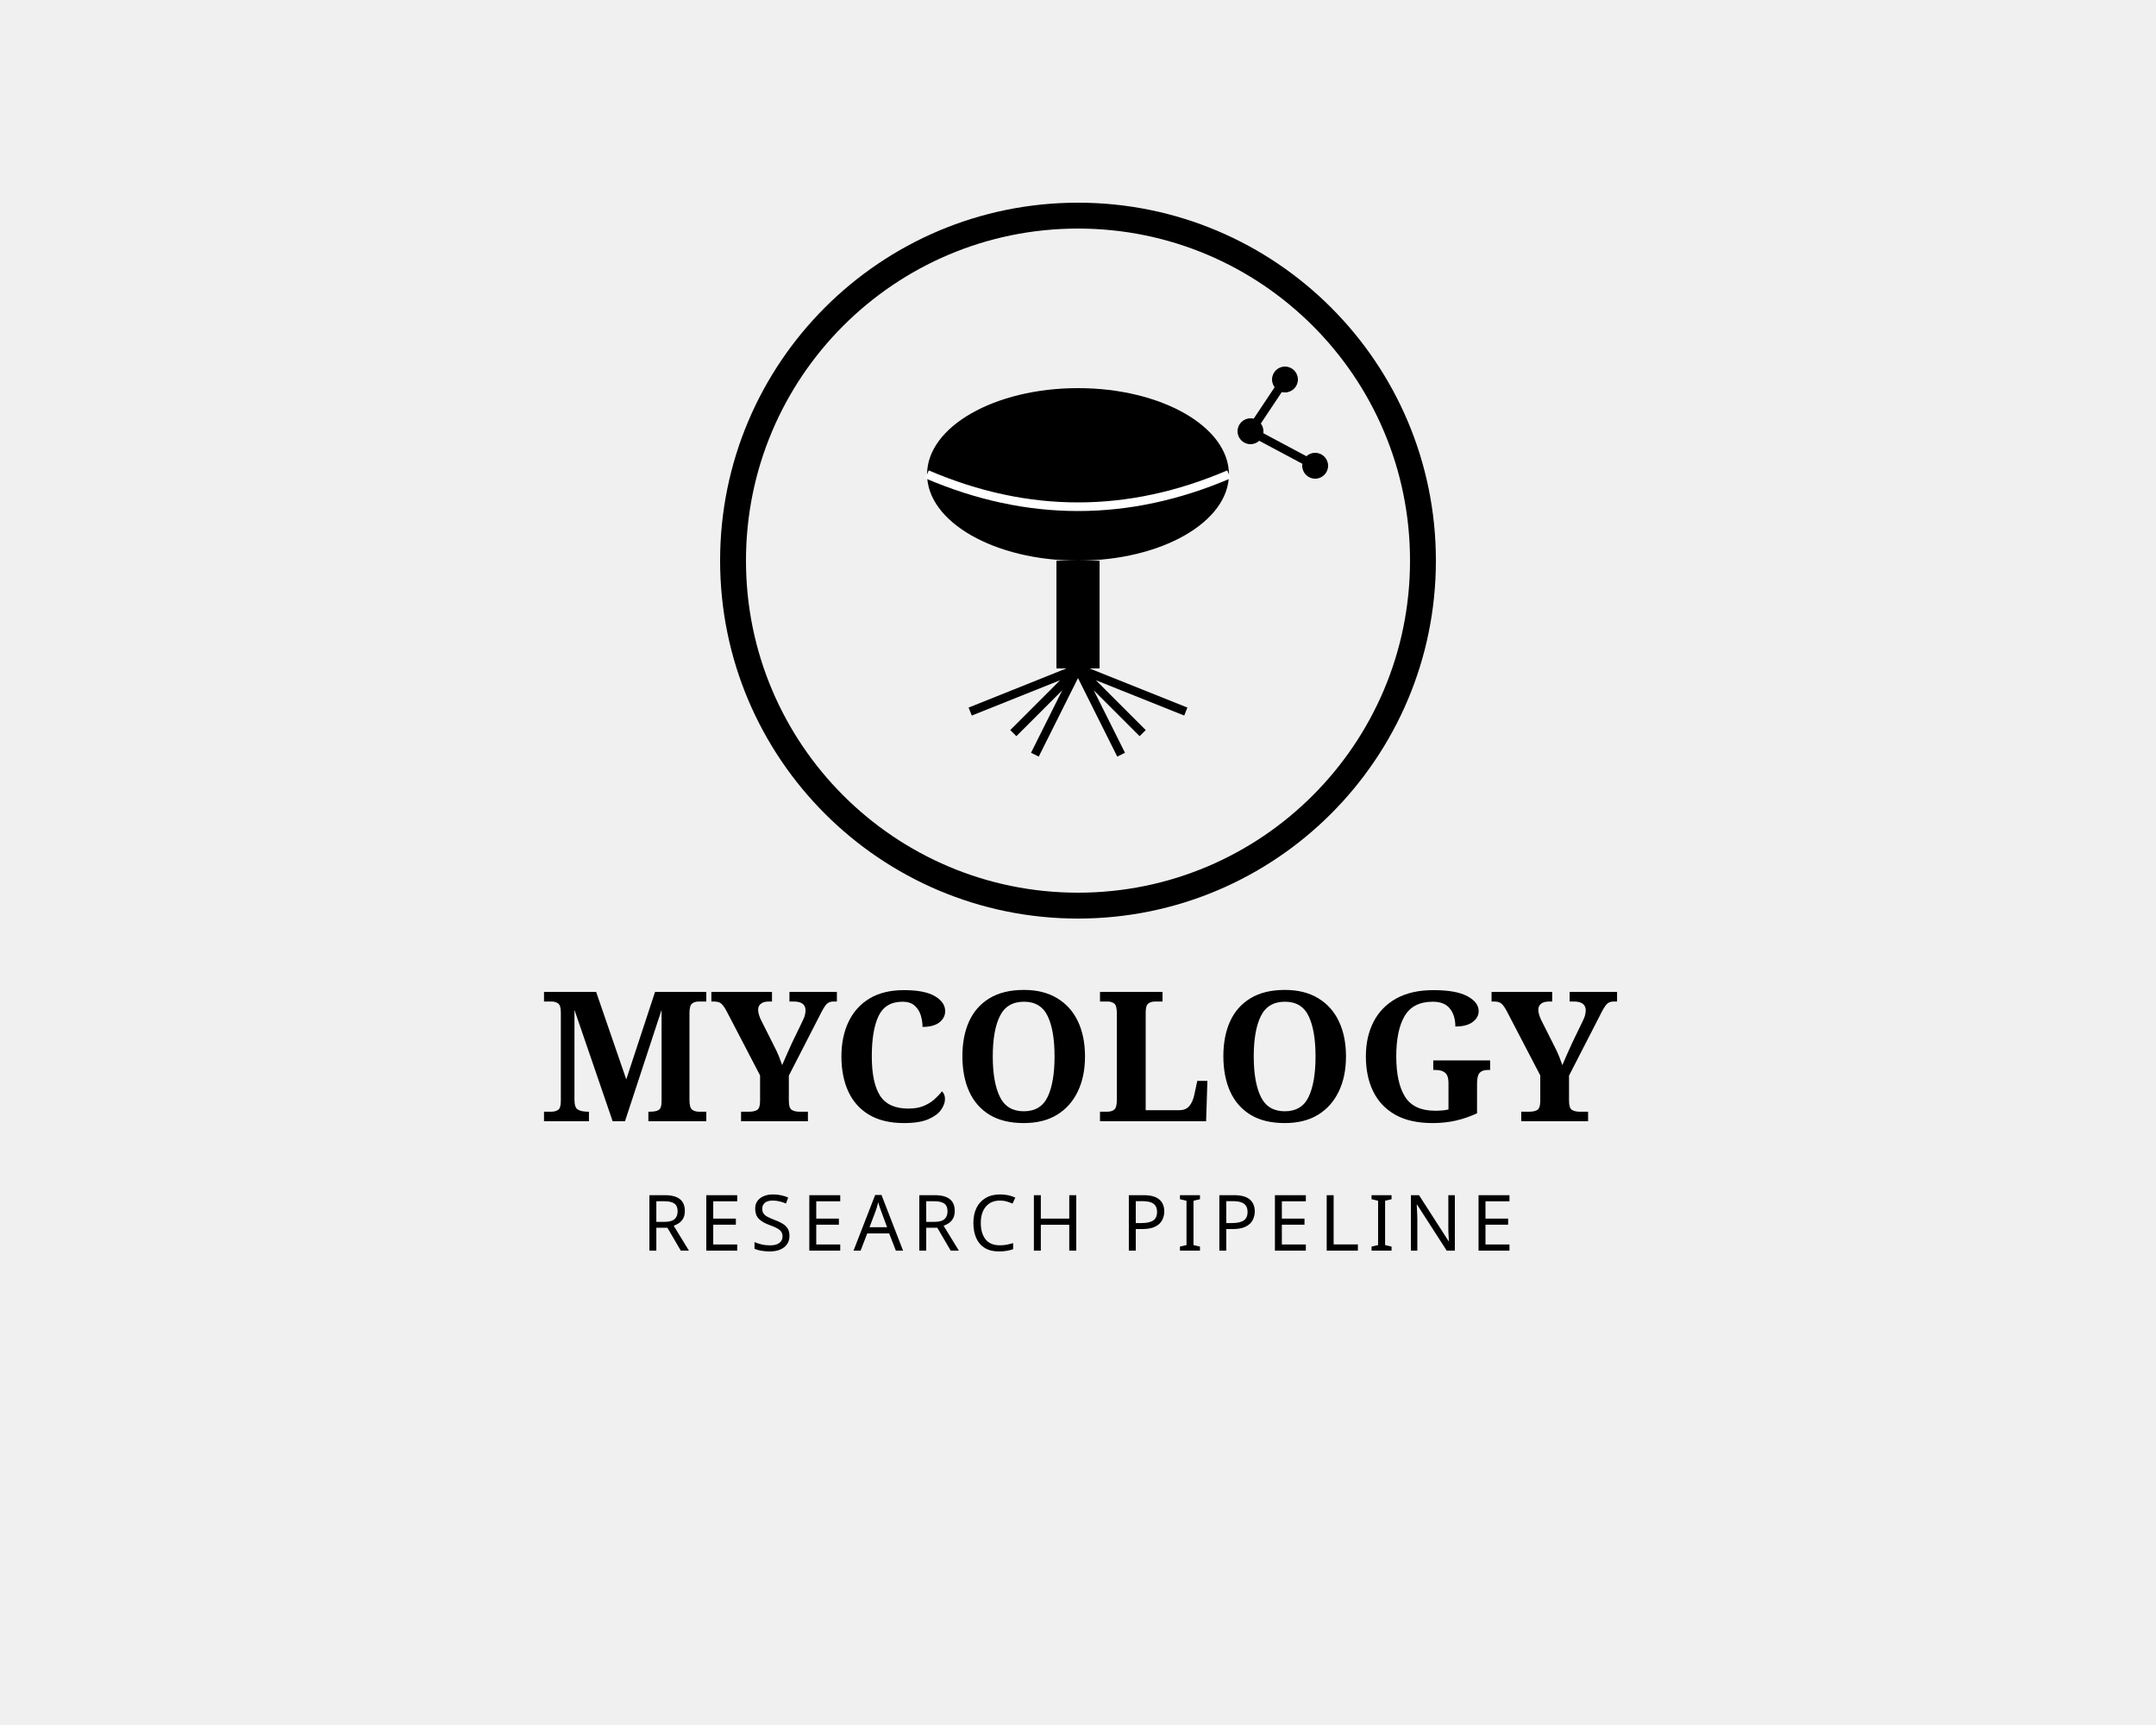
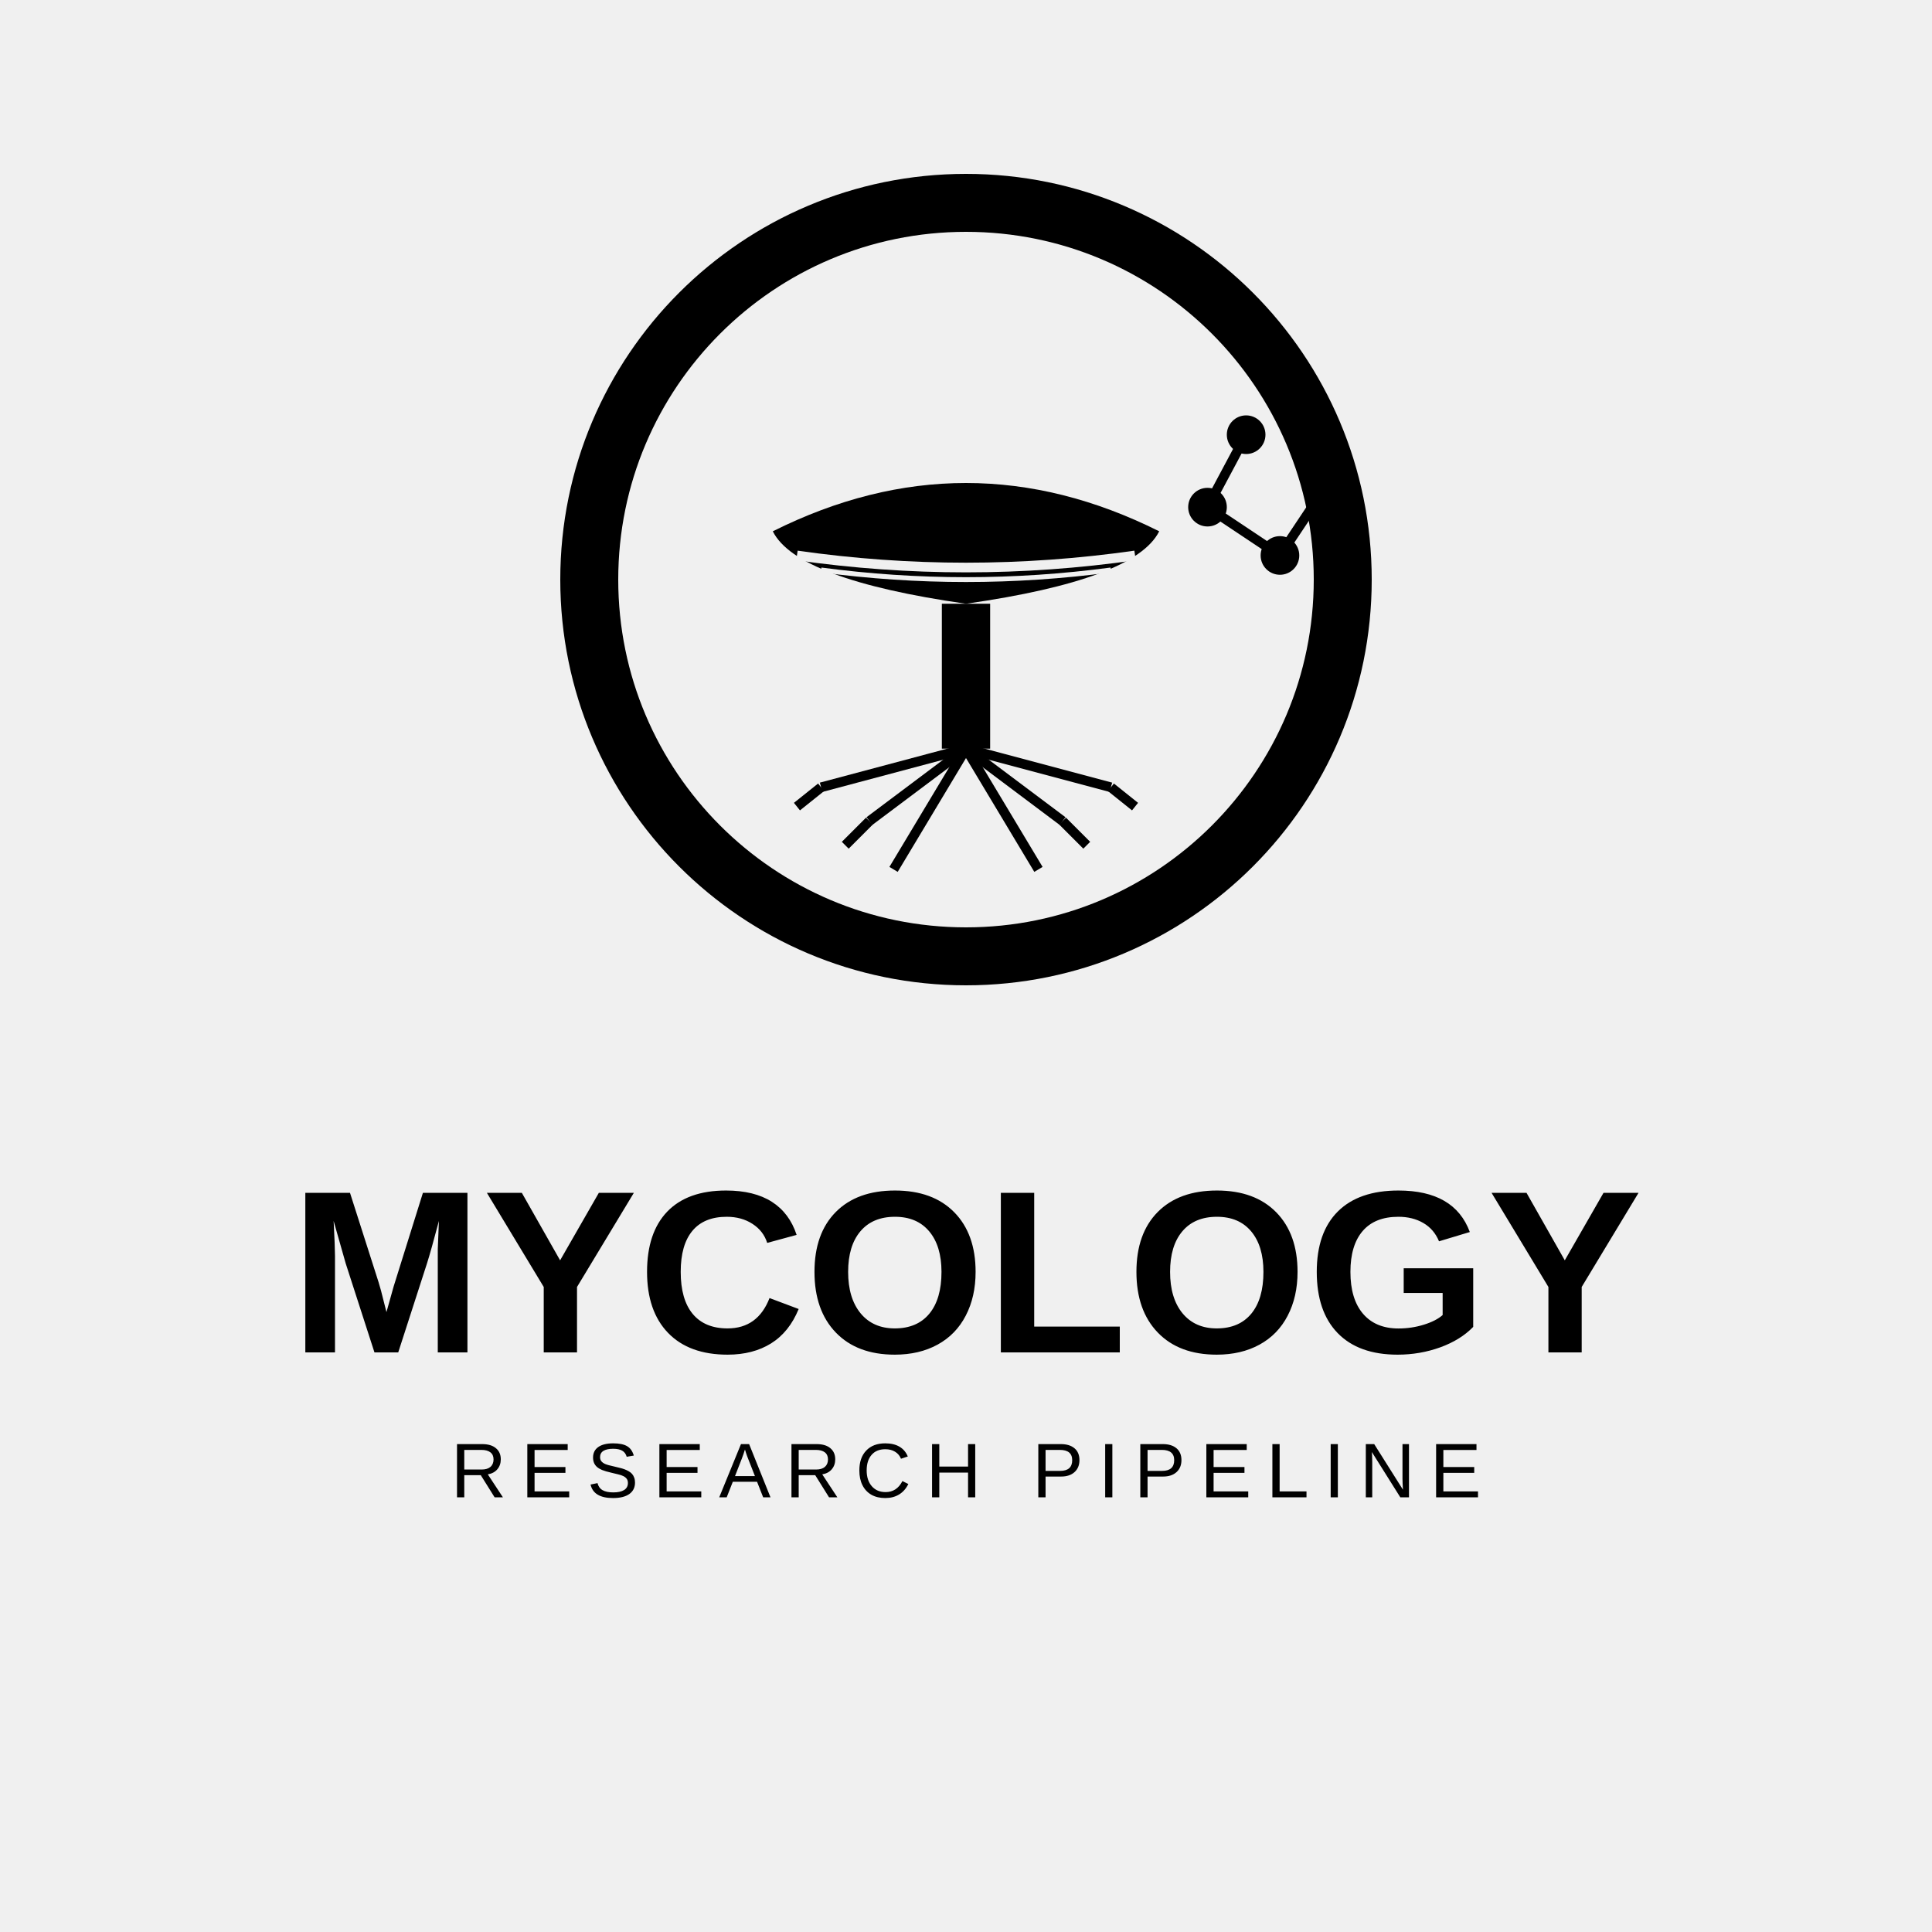
- <svg xmlns="http://www.w3.org/2000/svg" viewBox="0 0 500 400" width="500" height="400">
-   <circle cx="250" cy="130" r="80" fill="none" stroke="#000" stroke-width="6" />
-   <ellipse cx="250" cy="110" rx="35" ry="20" fill="#000" />
-   <path d="M 215 110 Q 250 125 285 110" fill="none" stroke="#fff" stroke-width="2" />
-   <rect x="245" y="130" width="10" height="25" fill="#000" />
-   <g transform="translate(250,155)">
-     <path d="M 0 0 L -15 15 M 0 0 L 15 15 M 0 0 L -25 10 M 0 0 L 25 10 M 0 0 L -10 20 M 0 0 L 10 20" stroke="#000" stroke-width="2" fill="none" />
+ <svg xmlns="http://www.w3.org/2000/svg" viewBox="0 0 400 400" width="400" height="400">
+   <circle cx="200" cy="120" r="80" fill="#000" stroke="#000" stroke-width="8" />
+   <circle cx="200" cy="120" r="72" fill="#f0f0f0" />
+   <path d="M 160 110 Q 200 90 240 110 Q 235 120 200 125 Q 165 120 160 110 Z" fill="#000" />
+   <path d="M 165 115 Q 200 120 235 115" fill="none" stroke="#f0f0f0" stroke-width="2" />
+   <path d="M 170 118 Q 200 122 230 118" fill="none" stroke="#f0f0f0" stroke-width="1" />
+   <rect x="195" y="125" width="10" height="30" fill="#000" />
+   <g transform="translate(200,155)" fill="none" stroke="#000" stroke-width="2">
+     <path d="M 0 0 L -20 15 M 0 0 L 20 15" />
+     <path d="M 0 0 L -30 8 M 0 0 L 30 8" />
+     <path d="M 0 0 L -15 25 M 0 0 L 15 25" />
+     <path d="M -20 15 L -25 20 M 20 15 L 25 20" />
+     <path d="M -30 8 L -35 12 M 30 8 L 35 12" />
  </g>
-   <g transform="translate(290,100)">
-     <circle cx="0" cy="0" r="3" fill="#000" />
-     <circle cx="15" cy="8" r="3" fill="#000" />
-     <circle cx="8" cy="-12" r="3" fill="#000" />
-     <line x1="0" y1="0" x2="15" y2="8" stroke="#000" stroke-width="2" />
-     <line x1="0" y1="0" x2="8" y2="-12" stroke="#000" stroke-width="2" />
+   <g transform="translate(250,105)">
+     <circle cx="0" cy="0" r="4" fill="#000" />
+     <circle cx="15" cy="10" r="4" fill="#000" />
+     <circle cx="8" cy="-15" r="4" fill="#000" />
+     <circle cx="25" cy="-5" r="4" fill="#000" />
+     <line x1="0" y1="0" x2="15" y2="10" stroke="#000" stroke-width="2" />
+     <line x1="0" y1="0" x2="8" y2="-15" stroke="#000" stroke-width="2" />
+     <line x1="15" y1="10" x2="25" y2="-5" stroke="#000" stroke-width="2" />
  </g>
-   <text x="250" y="260" text-anchor="middle" font-family="serif" font-size="42" font-weight="bold" fill="#000">
+   <text x="200" y="280" text-anchor="middle" font-family="Arial, sans-serif" font-size="48" font-weight="900" fill="#000">
    MYCOLOGY
  </text>
-   <text x="250" y="290" text-anchor="middle" font-family="sans-serif" font-size="18" font-weight="normal" fill="#000" letter-spacing="2px">
+   <text x="200" y="310" text-anchor="middle" font-family="Arial, sans-serif" font-size="16" font-weight="400" fill="#000" letter-spacing="3px">
    RESEARCH PIPELINE
  </text>
</svg>
